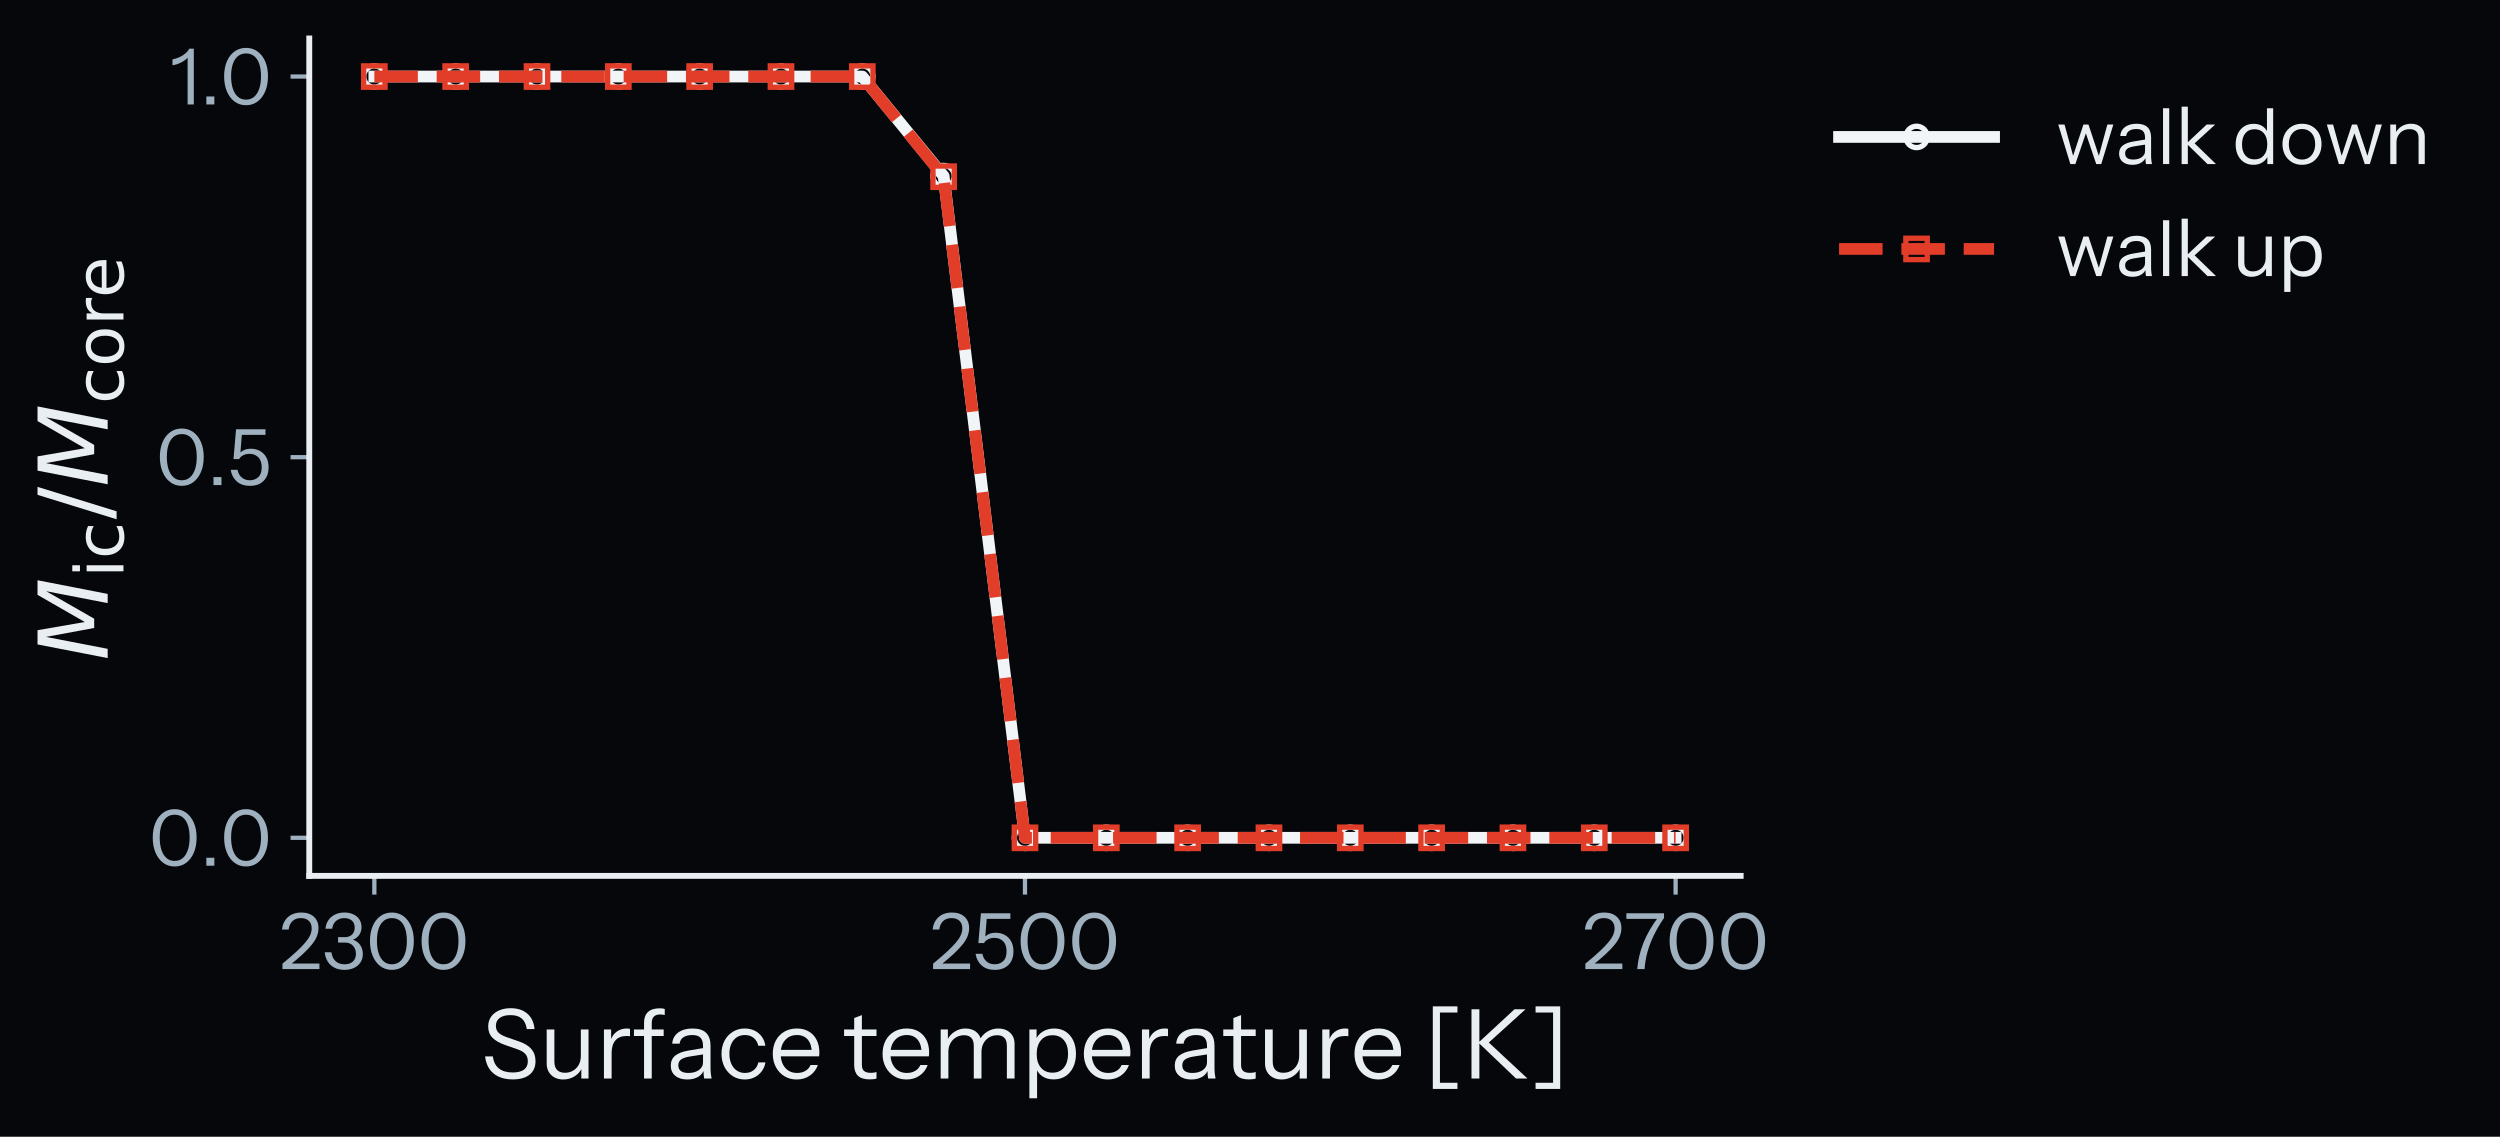
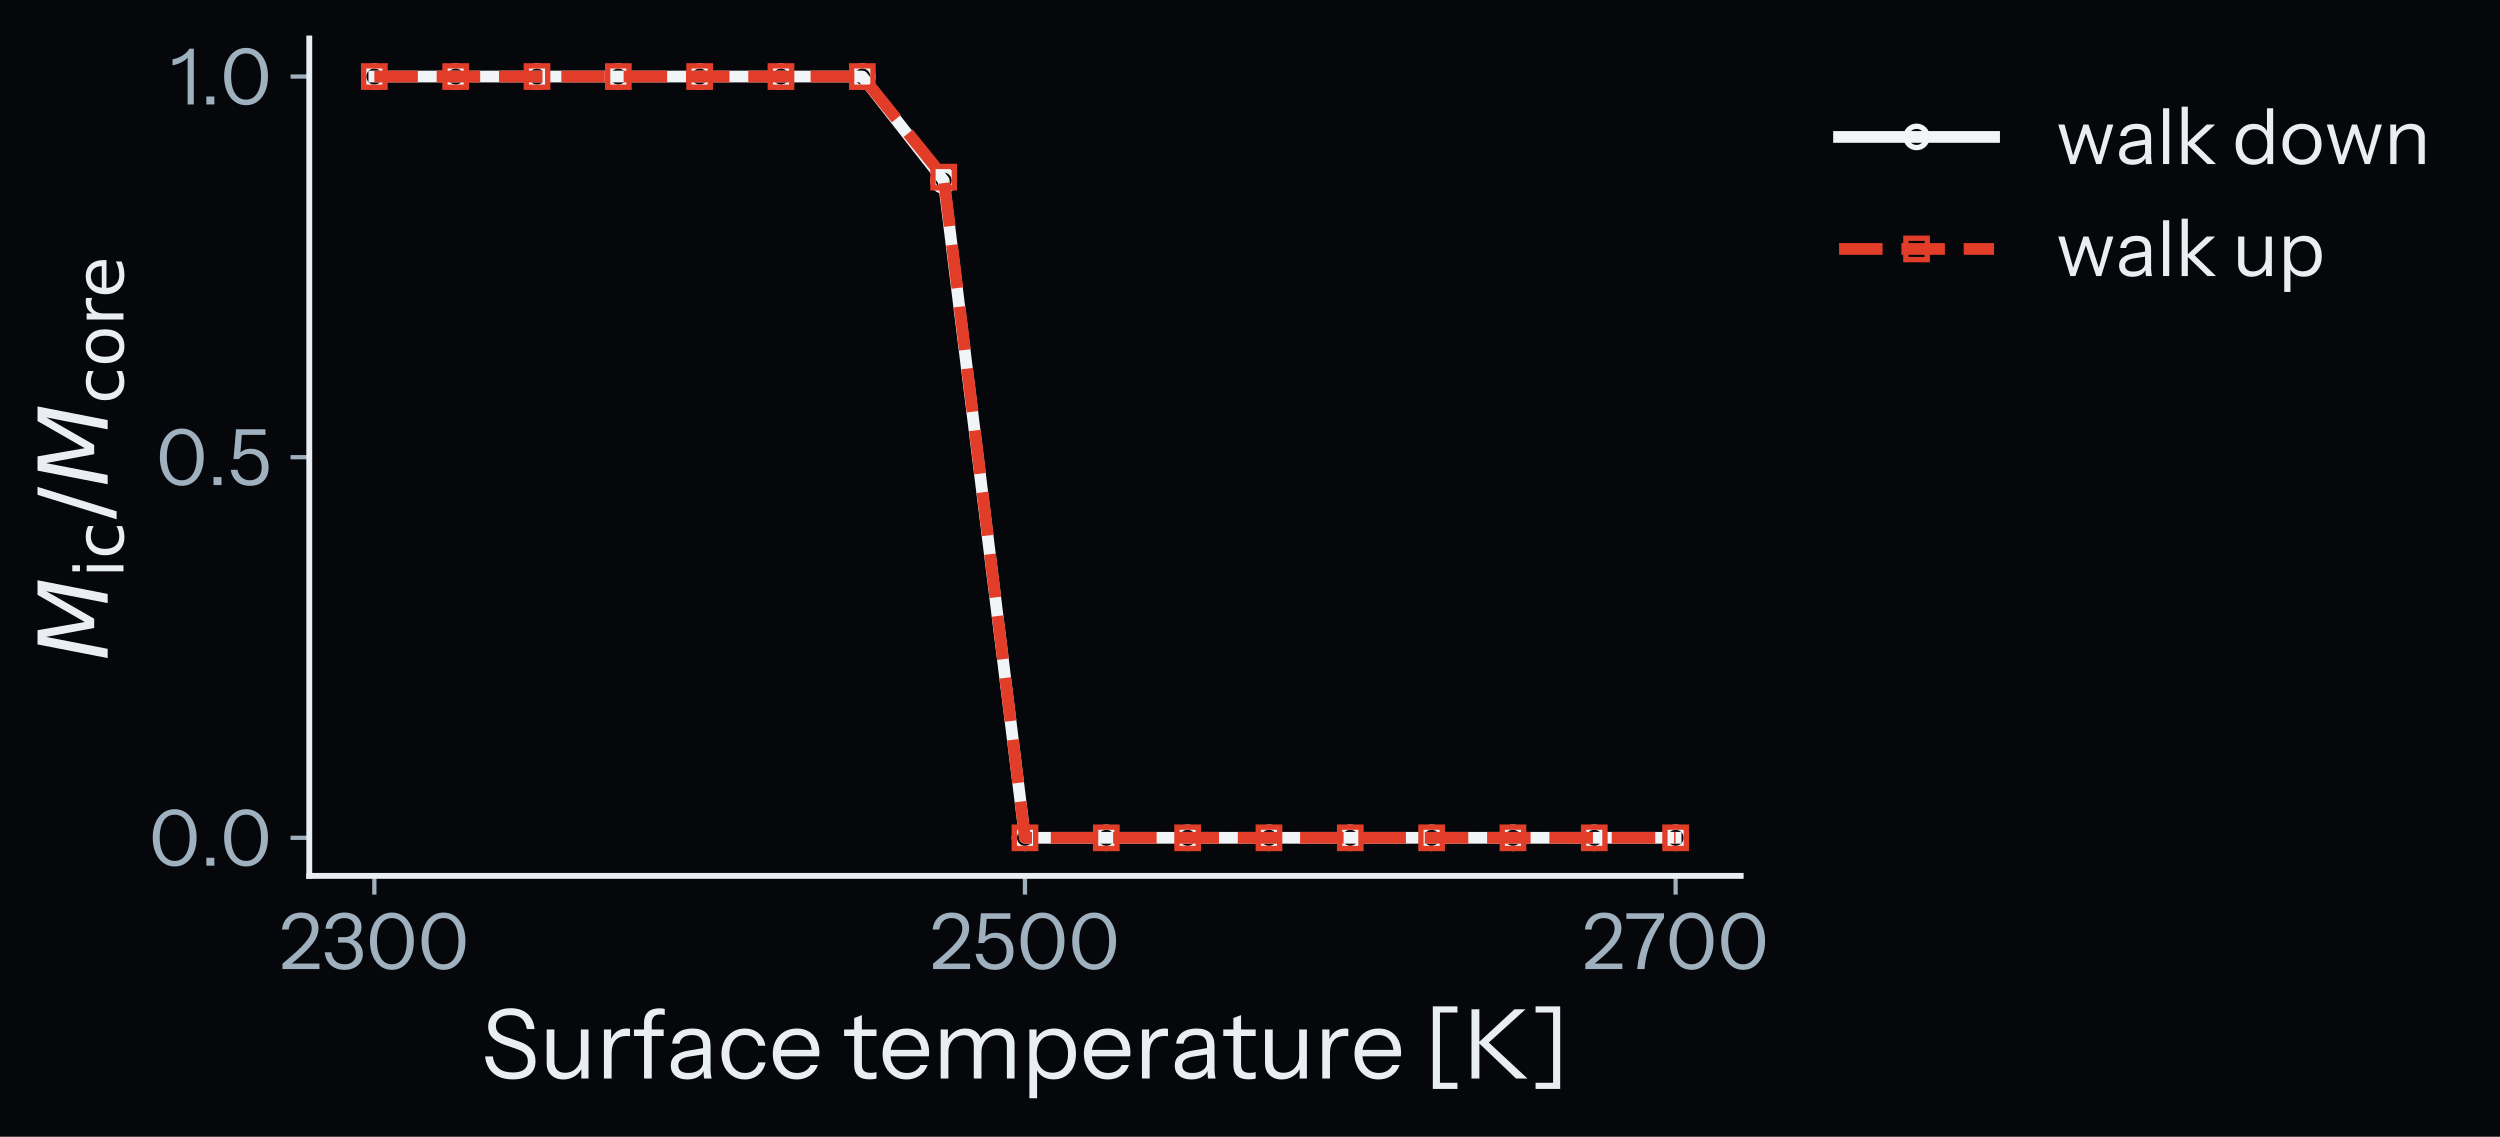
<svg xmlns="http://www.w3.org/2000/svg" xmlns:xlink="http://www.w3.org/1999/xlink" width="467.707pt" height="212.664pt" viewBox="0 0 467.707 212.664" version="1.1">
  <defs>
    <style type="text/css">*{stroke-linejoin: round; stroke-linecap: butt}</style>
  </defs>
  <g id="figure_1">
    <g id="patch_1">
      <path d="M 0 212.664  L 467.707 212.664  L 467.707 0  L 0 0  z " style="fill: #05070b" />
    </g>
    <g id="axes_1">
      <g id="patch_2">
        <path d="M 57.86 163.862  L 325.65 163.862  L 325.65 7.2  L 57.86 7.2  z " style="fill: #05070b" />
      </g>
      <g id="matplotlib.axis_1">
        <g id="xtick_1">
          <g id="line2d_1">
            <defs>
              <path id="m2e974000b8" d="M 0 0  L 0 3.5  " style="stroke: #9fb0be; stroke-width: 0.8" />
            </defs>
            <g>
              <use xlink:href="#m2e974000b8" x="70.032" y="163.862" style="fill: #9fb0be; stroke: #9fb0be; stroke-width: 0.8" />
            </g>
          </g>
          <g id="text_1">
            <g style="fill: #9fb0be" transform="translate(52.26268 181.3018) scale(0.145 -0.145)">
              <defs>
                <path id="InstrumentSans-Regular-32" d="M 256 0  L 256 448  Q 947 1018 1411 1446  Q 1875 1875 2153 2208  Q 2432 2541 2550 2819  Q 2669 3098 2669 3366  Q 2669 3763 2432 3987  Q 2195 4211 1779 4211  Q 1350 4211 1088 3968  Q 826 3725 768 3270  L 218 3270  Q 282 3898 701 4285  Q 1120 4672 1818 4672  Q 2464 4672 2848 4326  Q 3232 3981 3232 3379  Q 3232 3053 3107 2726  Q 2982 2400 2697 2041  Q 2413 1683 1949 1251  Q 1485 819 800 275  L 678 461  L 3309 461  L 3309 0  L 256 0  z " transform="scale(0.015625)" />
                <path id="InstrumentSans-Regular-33" d="M 1894 -64  Q 1434 -64 1085 105  Q 736 275 521 601  Q 307 928 256 1389  L 806 1389  Q 877 909 1158 653  Q 1440 397 1901 397  Q 2336 397 2585 627  Q 2835 858 2835 1254  Q 2835 1670 2592 1929  Q 2349 2189 1939 2189  L 1363 2189  L 1363 2637  L 1920 2637  Q 2291 2637 2512 2851  Q 2733 3066 2733 3424  Q 2733 3802 2499 4006  Q 2266 4211 1869 4211  Q 1478 4211 1203 3984  Q 928 3757 877 3334  L 320 3334  Q 358 3744 563 4041  Q 768 4339 1110 4505  Q 1453 4672 1882 4672  Q 2298 4672 2618 4525  Q 2938 4378 3117 4106  Q 3296 3834 3296 3469  Q 3296 3142 3149 2892  Q 3002 2643 2749 2502  Q 2496 2362 2170 2362  L 2131 2496  Q 2522 2496 2806 2333  Q 3091 2170 3248 1888  Q 3405 1606 3405 1235  Q 3405 851 3213 556  Q 3021 262 2681 99  Q 2342 -64 1894 -64  z " transform="scale(0.015625)" />
                <path id="InstrumentSans-Regular-30" d="M 2131 -64  Q 1587 -64 1180 240  Q 774 544 547 1085  Q 320 1626 320 2323  Q 320 3021 544 3549  Q 768 4077 1177 4374  Q 1587 4672 2131 4672  Q 2675 4672 3081 4374  Q 3488 4077 3715 3549  Q 3942 3021 3942 2323  Q 3942 1619 3715 1081  Q 3488 544 3081 240  Q 2675 -64 2131 -64  z M 2131 397  Q 2522 397 2797 630  Q 3072 864 3219 1296  Q 3366 1728 3366 2330  Q 3366 2925 3222 3347  Q 3078 3770 2803 3990  Q 2528 4211 2131 4211  Q 1734 4211 1459 3987  Q 1184 3763 1040 3344  Q 896 2925 896 2330  Q 896 1728 1043 1293  Q 1190 858 1465 627  Q 1741 397 2131 397  z " transform="scale(0.015625)" />
              </defs>
              <use xlink:href="#InstrumentSans-Regular-32" />
              <use xlink:href="#InstrumentSans-Regular-33" transform="translate(54.49999 0)" />
              <use xlink:href="#InstrumentSans-Regular-30" transform="translate(111.9 0)" />
              <use xlink:href="#InstrumentSans-Regular-30" transform="translate(178.5 0)" />
            </g>
          </g>
        </g>
        <g id="xtick_2">
          <g id="line2d_2">
            <g>
              <use xlink:href="#m2e974000b8" x="191.755" y="163.862" style="fill: #9fb0be; stroke: #9fb0be; stroke-width: 0.8" />
            </g>
          </g>
          <g id="text_2">
            <g style="fill: #9fb0be" transform="translate(173.9855 181.3018) scale(0.145 -0.145)">
              <defs>
                <path id="InstrumentSans-Regular-35" d="M 1869 -64  Q 1184 -64 774 304  Q 365 672 275 1261  L 838 1261  Q 922 845 1194 621  Q 1466 397 1856 397  Q 2266 397 2550 653  Q 2835 909 2835 1466  Q 2835 2022 2550 2300  Q 2266 2579 1830 2579  Q 1517 2579 1286 2451  Q 1056 2323 979 2150  L 506 2150  L 717 4608  L 3149 4608  L 3149 4147  L 1030 4147  L 1210 4339  L 1062 2483  L 941 2528  Q 1056 2720 1312 2861  Q 1568 3002 1939 3002  Q 2368 3002 2697 2816  Q 3027 2630 3216 2288  Q 3405 1946 3405 1466  Q 3405 986 3216 643  Q 3027 301 2684 118  Q 2342 -64 1869 -64  z " transform="scale(0.015625)" />
              </defs>
              <use xlink:href="#InstrumentSans-Regular-32" />
              <use xlink:href="#InstrumentSans-Regular-35" transform="translate(54.49999 0)" />
              <use xlink:href="#InstrumentSans-Regular-30" transform="translate(111.9 0)" />
              <use xlink:href="#InstrumentSans-Regular-30" transform="translate(178.5 0)" />
            </g>
          </g>
        </g>
        <g id="xtick_3">
          <g id="line2d_3">
            <g>
              <use xlink:href="#m2e974000b8" x="313.478" y="163.862" style="fill: #9fb0be; stroke: #9fb0be; stroke-width: 0.8" />
            </g>
          </g>
          <g id="text_3">
            <g style="fill: #9fb0be" transform="translate(296.0131 181.3018) scale(0.145 -0.145)">
              <defs>
                <path id="InstrumentSans-Regular-37" d="M 1050 0  Q 1139 1088 1558 2153  Q 1978 3219 2816 4333  L 2848 4147  L 154 4147  L 154 4608  L 3264 4608  L 3264 4224  Q 2752 3475 2416 2777  Q 2080 2080 1894 1398  Q 1709 717 1658 0  L 1050 0  z " transform="scale(0.015625)" />
              </defs>
              <use xlink:href="#InstrumentSans-Regular-32" />
              <use xlink:href="#InstrumentSans-Regular-37" transform="translate(54.49999 0)" />
              <use xlink:href="#InstrumentSans-Regular-30" transform="translate(107.7 0)" />
              <use xlink:href="#InstrumentSans-Regular-30" transform="translate(174.3 0)" />
            </g>
          </g>
        </g>
        <g id="text_4">
          <g style="fill: #e9eef2" transform="translate(89.99858 201.7743) scale(0.18 -0.18)">
            <defs>
              <path id="InstrumentSans-Regular-53" d="M 2112 -58  Q 1306 -58 829 339  Q 352 736 269 1472  L 781 1472  Q 851 941 1184 672  Q 1517 403 2106 403  Q 2605 403 2857 592  Q 3110 781 3110 1146  Q 3110 1459 2937 1644  Q 2765 1830 2400 1952  L 1626 2221  Q 1037 2426 755 2717  Q 474 3008 474 3456  Q 474 3827 659 4099  Q 845 4371 1184 4524  Q 1523 4678 1971 4678  Q 2662 4678 3078 4316  Q 3494 3955 3558 3290  L 3046 3290  Q 2963 3770 2704 3994  Q 2445 4218 1958 4218  Q 1498 4218 1242 4032  Q 986 3846 986 3507  Q 986 3219 1165 3046  Q 1344 2874 1722 2746  L 2547 2458  Q 3085 2272 3353 1955  Q 3622 1638 3622 1152  Q 3622 576 3228 259  Q 2835 -58 2112 -58  z " transform="scale(0.015625)" />
              <path id="InstrumentSans-Regular-75" d="M 1574 -64  Q 1254 -64 1004 67  Q 755 198 614 438  Q 474 678 474 992  L 474 3264  L 986 3264  L 986 1126  Q 986 755 1168 569  Q 1350 384 1690 384  Q 1997 384 2233 525  Q 2470 666 2608 918  Q 2746 1171 2746 1498  L 2829 723  Q 2669 358 2329 147  Q 1990 -64 1574 -64  z M 2778 0  L 2778 768  L 2746 768  L 2746 3264  L 3258 3264  L 3258 0  L 2778 0  z " transform="scale(0.015625)" />
              <path id="InstrumentSans-Regular-72" d="M 512 0  L 512 3264  L 992 3264  L 992 2432  L 1024 2432  L 1024 0  L 512 0  z M 1024 1702  L 941 2477  Q 1056 2893 1350 3110  Q 1645 3328 2029 3328  Q 2189 3328 2246 3302  L 2246 2810  Q 2214 2822 2156 2825  Q 2099 2829 2016 2829  Q 1530 2829 1277 2537  Q 1024 2246 1024 1702  z " transform="scale(0.015625)" />
              <path id="InstrumentSans-Regular-66" d="M 781 0  L 781 3725  Q 781 4173 1040 4422  Q 1299 4672 1830 4672  Q 1958 4672 2032 4659  Q 2106 4646 2157 4627  L 2157 4224  Q 2112 4237 2032 4249  Q 1952 4262 1862 4262  Q 1568 4262 1430 4115  Q 1293 3968 1293 3699  L 1293 0  L 781 0  z M 109 2829  L 109 3264  L 2086 3264  L 2086 2829  L 109 2829  z " transform="scale(0.015625)" />
              <path id="InstrumentSans-Regular-61" d="M 2515 0  Q 2490 109 2480 249  Q 2470 390 2470 608  L 2438 608  L 2438 2170  Q 2438 2541 2268 2717  Q 2099 2893 1722 2893  Q 1350 2893 1129 2742  Q 909 2592 883 2317  L 390 2317  Q 422 2790 787 3059  Q 1152 3328 1741 3328  Q 2349 3328 2643 3040  Q 2938 2752 2938 2176  L 2938 608  Q 2938 467 2957 316  Q 2976 166 3008 0  L 2515 0  z M 1395 -64  Q 890 -64 592 182  Q 294 429 294 858  Q 294 1286 588 1523  Q 883 1760 1446 1856  L 2586 2048  L 2586 1626  L 1523 1459  Q 1165 1402 979 1267  Q 794 1133 794 877  Q 794 627 963 499  Q 1133 371 1466 371  Q 1894 371 2166 566  Q 2438 762 2438 1075  L 2522 621  Q 2419 294 2121 115  Q 1824 -64 1395 -64  z " transform="scale(0.015625)" />
              <path id="InstrumentSans-Regular-63" d="M 1805 -64  Q 1357 -64 1008 157  Q 659 378 457 765  Q 256 1152 256 1645  Q 256 2138 457 2515  Q 659 2893 1008 3110  Q 1357 3328 1798 3328  Q 2163 3328 2454 3187  Q 2746 3046 2934 2787  Q 3123 2528 3174 2182  L 2701 2182  Q 2637 2496 2406 2694  Q 2176 2893 1811 2893  Q 1498 2893 1267 2739  Q 1037 2586 909 2304  Q 781 2022 781 1645  Q 781 1267 909 979  Q 1037 691 1270 531  Q 1504 371 1818 371  Q 2170 371 2406 566  Q 2643 762 2707 1075  L 3181 1075  Q 3123 736 2928 477  Q 2733 218 2445 77  Q 2157 -64 1805 -64  z " transform="scale(0.015625)" />
              <path id="InstrumentSans-Regular-65" d="M 1850 -64  Q 1382 -64 1024 157  Q 666 378 461 762  Q 256 1146 256 1645  Q 256 2144 457 2525  Q 659 2906 1024 3117  Q 1389 3328 1862 3328  Q 2317 3328 2653 3129  Q 2989 2931 3171 2572  Q 3354 2214 3354 1728  Q 3354 1664 3350 1606  Q 3347 1549 3334 1478  L 640 1478  L 640 1907  L 3021 1907  L 2854 1670  Q 2854 2259 2595 2576  Q 2336 2893 1862 2893  Q 1376 2893 1078 2557  Q 781 2221 781 1651  Q 781 1069 1078 720  Q 1376 371 1875 371  Q 2189 371 2425 508  Q 2662 646 2771 902  L 3258 902  Q 3098 454 2723 195  Q 2349 -64 1850 -64  z " transform="scale(0.015625)" />
              <path id="InstrumentSans-Regular-20" transform="scale(0.015625)" />
              <path id="InstrumentSans-Regular-74" d="M 1818 -58  Q 1274 -58 1027 188  Q 781 435 781 902  L 781 4026  L 1293 4218  L 1293 909  Q 1293 634 1433 506  Q 1574 378 1894 378  Q 2022 378 2115 394  Q 2208 410 2266 435  L 2266 0  Q 2202 -26 2083 -42  Q 1965 -58 1818 -58  z M 109 2829  L 109 3264  L 2266 3264  L 2266 2829  L 109 2829  z " transform="scale(0.015625)" />
              <path id="InstrumentSans-Regular-6d" d="M 512 0  L 512 3264  L 992 3264  L 992 2496  L 1024 2496  L 1024 0  L 512 0  z M 2714 0  L 2714 2163  Q 2714 2534 2547 2707  Q 2381 2880 2067 2880  Q 1773 2880 1536 2739  Q 1299 2598 1161 2348  Q 1024 2099 1024 1766  L 941 2541  Q 1107 2906 1440 3117  Q 1773 3328 2163 3328  Q 2637 3328 2931 3049  Q 3226 2771 3226 2298  L 3226 0  L 2714 0  z M 4915 0  L 4915 2163  Q 4915 2534 4748 2707  Q 4582 2880 4269 2880  Q 3974 2880 3737 2739  Q 3501 2598 3363 2348  Q 3226 2099 3226 1766  L 3098 2541  Q 3264 2906 3609 3117  Q 3955 3328 4352 3328  Q 4826 3328 5126 3049  Q 5427 2771 5427 2298  L 5427 0  L 4915 0  z " transform="scale(0.015625)" />
              <path id="InstrumentSans-Regular-70" d="M 2125 -58  Q 1664 -58 1350 166  Q 1037 390 922 800  L 1024 813  L 1024 -1312  L 512 -1312  L 512 3264  L 992 3264  L 992 2502  L 922 2522  Q 1043 2899 1382 3113  Q 1722 3328 2170 3328  Q 2605 3328 2928 3117  Q 3251 2906 3430 2528  Q 3610 2150 3610 1645  Q 3610 1133 3424 749  Q 3238 365 2905 153  Q 2573 -58 2125 -58  z M 2048 390  Q 2534 390 2809 726  Q 3085 1062 3085 1645  Q 3085 2221 2809 2550  Q 2534 2880 2048 2880  Q 1562 2880 1280 2544  Q 998 2208 998 1626  Q 998 1056 1280 723  Q 1562 390 2048 390  z " transform="scale(0.015625)" />
              <path id="InstrumentSans-Regular-5b" d="M 576 -691  L 576 4800  L 2214 4800  L 2214 4390  L 1050 4390  L 1050 -282  L 2214 -282  L 2214 -691  L 576 -691  z " transform="scale(0.015625)" />
              <path id="InstrumentSans-Regular-4b" d="M 550 0  L 550 4608  L 1075 4608  L 1075 0  L 550 0  z M 1018 2394  L 3411 4608  L 4147 4608  L 1702 2394  L 1018 2394  z M 3514 0  L 1005 2394  L 1702 2394  L 4275 0  L 3514 0  z " transform="scale(0.015625)" />
              <path id="InstrumentSans-Regular-5d" d="M 2022 4800  L 2022 -691  L 384 -691  L 384 -282  L 1549 -282  L 1549 4390  L 384 4390  L 384 4800  L 2022 4800  z " transform="scale(0.015625)" />
            </defs>
            <use xlink:href="#InstrumentSans-Regular-53" />
            <use xlink:href="#InstrumentSans-Regular-75" transform="translate(60.79999 0)" />
            <use xlink:href="#InstrumentSans-Regular-72" transform="translate(119.7 0)" />
            <use xlink:href="#InstrumentSans-Regular-66" transform="translate(157.2 0)" />
            <use xlink:href="#InstrumentSans-Regular-61" transform="translate(192.6 0)" />
            <use xlink:href="#InstrumentSans-Regular-63" transform="translate(245.8999 0)" />
            <use xlink:href="#InstrumentSans-Regular-65" transform="translate(299.1999 0)" />
            <use xlink:href="#InstrumentSans-Regular-20" transform="translate(355.5999 0)" />
            <use xlink:href="#InstrumentSans-Regular-74" transform="translate(375.5999 0)" />
            <use xlink:href="#InstrumentSans-Regular-65" transform="translate(413.2999 0)" />
            <use xlink:href="#InstrumentSans-Regular-6d" transform="translate(469.6999 0)" />
            <use xlink:href="#InstrumentSans-Regular-70" transform="translate(561.8999 0)" />
            <use xlink:href="#InstrumentSans-Regular-65" transform="translate(622.4999 0)" />
            <use xlink:href="#InstrumentSans-Regular-72" transform="translate(678.8999 0)" />
            <use xlink:href="#InstrumentSans-Regular-61" transform="translate(716.3999 0)" />
            <use xlink:href="#InstrumentSans-Regular-74" transform="translate(769.6998 0)" />
            <use xlink:href="#InstrumentSans-Regular-75" transform="translate(807.3998 0)" />
            <use xlink:href="#InstrumentSans-Regular-72" transform="translate(866.2998 0)" />
            <use xlink:href="#InstrumentSans-Regular-65" transform="translate(903.7998 0)" />
            <use xlink:href="#InstrumentSans-Regular-20" transform="translate(960.1998 0)" />
            <use xlink:href="#InstrumentSans-Regular-5b" transform="translate(980.1998 0)" />
            <use xlink:href="#InstrumentSans-Regular-4b" transform="translate(1020.8 0)" />
            <use xlink:href="#InstrumentSans-Regular-5d" transform="translate(1090 0)" />
          </g>
        </g>
      </g>
      <g id="matplotlib.axis_2">
        <g id="ytick_1">
          <g id="line2d_4">
            <defs>
              <path id="m2f46859ac6" d="M 0 0  L -3.5 0  " style="stroke: #9fb0be; stroke-width: 0.8" />
            </defs>
            <g>
              <use xlink:href="#m2f46859ac6" x="57.86" y="156.741" style="fill: #9fb0be; stroke: #9fb0be; stroke-width: 0.8" />
            </g>
          </g>
          <g id="text_5">
            <g style="fill: #9fb0be" transform="translate(27.85 161.9608) scale(0.145 -0.145)">
              <defs>
                <path id="InstrumentSans-Regular-2e" d="M 486 0  L 486 659  L 1146 659  L 1146 0  L 486 0  z " transform="scale(0.015625)" />
              </defs>
              <use xlink:href="#InstrumentSans-Regular-30" />
              <use xlink:href="#InstrumentSans-Regular-2e" transform="translate(66.59999 0)" />
              <use xlink:href="#InstrumentSans-Regular-30" transform="translate(92.09998 0)" />
            </g>
          </g>
        </g>
        <g id="ytick_2">
          <g id="line2d_5">
            <g>
              <use xlink:href="#m2f46859ac6" x="57.86" y="85.531" style="fill: #9fb0be; stroke: #9fb0be; stroke-width: 0.8" />
            </g>
          </g>
          <g id="text_6">
            <g style="fill: #9fb0be" transform="translate(29.18219 90.75091) scale(0.145 -0.145)">
              <use xlink:href="#InstrumentSans-Regular-30" />
              <use xlink:href="#InstrumentSans-Regular-2e" transform="translate(66.59999 0)" />
              <use xlink:href="#InstrumentSans-Regular-35" transform="translate(92.09998 0)" />
            </g>
          </g>
        </g>
        <g id="ytick_3">
          <g id="line2d_6">
            <g>
              <use xlink:href="#m2f46859ac6" x="57.86" y="14.321" style="fill: #9fb0be; stroke: #9fb0be; stroke-width: 0.8" />
            </g>
          </g>
          <g id="text_7">
            <g style="fill: #9fb0be" transform="translate(31.8375 19.54099) scale(0.145 -0.145)">
              <defs>
                <path id="InstrumentSans-Regular-31" d="M 1440 0  L 1440 4083  L 1574 4051  Q 1498 3878 1280 3705  Q 1062 3533 777 3405  Q 493 3277 192 3232  L 192 3725  Q 493 3776 768 3904  Q 1043 4032 1257 4214  Q 1472 4397 1574 4608  L 1952 4608  L 1952 0  L 1440 0  z " transform="scale(0.015625)" />
              </defs>
              <use xlink:href="#InstrumentSans-Regular-31" />
              <use xlink:href="#InstrumentSans-Regular-2e" transform="translate(39.09999 0)" />
              <use xlink:href="#InstrumentSans-Regular-30" transform="translate(64.59998 0)" />
            </g>
          </g>
        </g>
        <g id="text_8">
          <g style="fill: #e9eef2" transform="translate(20.16 123.6009) rotate(-90) scale(0.18 -0.18)">
            <defs>
              <path id="DejaVuSans-Oblique-4d" d="M 1081 4666  L 2028 4666  L 2572 1522  L 4378 4666  L 5350 4666  L 4441 0  L 3828 0  L 4622 4091  L 2791 897  L 2175 897  L 1581 4103  L 788 0  L 172 0  L 1081 4666  z " transform="scale(0.015625)" />
              <path id="DejaVuSans-69" d="M 603 3500  L 1178 3500  L 1178 0  L 603 0  L 603 3500  z M 603 4863  L 1178 4863  L 1178 4134  L 603 4134  L 603 4863  z " transform="scale(0.015625)" />
              <path id="DejaVuSans-63" d="M 3122 3366  L 3122 2828  Q 2878 2963 2633 3030  Q 2388 3097 2138 3097  Q 1578 3097 1268 2742  Q 959 2388 959 1747  Q 959 1106 1268 751  Q 1578 397 2138 397  Q 2388 397 2633 464  Q 2878 531 3122 666  L 3122 134  Q 2881 22 2623 -34  Q 2366 -91 2075 -91  Q 1284 -91 818 406  Q 353 903 353 1747  Q 353 2603 823 3093  Q 1294 3584 2113 3584  Q 2378 3584 2631 3529  Q 2884 3475 3122 3366  z " transform="scale(0.015625)" />
              <path id="DejaVuSans-2f" d="M 1625 4666  L 2156 4666  L 531 -594  L 0 -594  L 1625 4666  z " transform="scale(0.015625)" />
              <path id="DejaVuSans-6f" d="M 1959 3097  Q 1497 3097 1228 2736  Q 959 2375 959 1747  Q 959 1119 1226 758  Q 1494 397 1959 397  Q 2419 397 2687 759  Q 2956 1122 2956 1747  Q 2956 2369 2687 2733  Q 2419 3097 1959 3097  z M 1959 3584  Q 2709 3584 3137 3096  Q 3566 2609 3566 1747  Q 3566 888 3137 398  Q 2709 -91 1959 -91  Q 1206 -91 779 398  Q 353 888 353 1747  Q 353 2609 779 3096  Q 1206 3584 1959 3584  z " transform="scale(0.015625)" />
              <path id="DejaVuSans-72" d="M 2631 2963  Q 2534 3019 2420 3045  Q 2306 3072 2169 3072  Q 1681 3072 1420 2755  Q 1159 2438 1159 1844  L 1159 0  L 581 0  L 581 3500  L 1159 3500  L 1159 2956  Q 1341 3275 1631 3429  Q 1922 3584 2338 3584  Q 2397 3584 2469 3576  Q 2541 3569 2628 3553  L 2631 2963  z " transform="scale(0.015625)" />
              <path id="DejaVuSans-65" d="M 3597 1894  L 3597 1613  L 953 1613  Q 991 1019 1311 708  Q 1631 397 2203 397  Q 2534 397 2845 478  Q 3156 559 3463 722  L 3463 178  Q 3153 47 2828 -22  Q 2503 -91 2169 -91  Q 1331 -91 842 396  Q 353 884 353 1716  Q 353 2575 817 3079  Q 1281 3584 2069 3584  Q 2775 3584 3186 3129  Q 3597 2675 3597 1894  z M 3022 2063  Q 3016 2534 2758 2815  Q 2500 3097 2075 3097  Q 1594 3097 1305 2825  Q 1016 2553 972 2059  L 3022 2063  z " transform="scale(0.015625)" />
            </defs>
            <use xlink:href="#DejaVuSans-Oblique-4d" transform="translate(0 0.09375)" />
            <use xlink:href="#DejaVuSans-69" transform="translate(86.2793 -16.3125) scale(0.7)" />
            <use xlink:href="#DejaVuSans-63" transform="translate(105.7275 -16.3125) scale(0.7)" />
            <use xlink:href="#DejaVuSans-2f" transform="translate(146.9482 0.09375)" />
            <use xlink:href="#DejaVuSans-Oblique-4d" transform="translate(180.6396 0.09375)" />
            <use xlink:href="#DejaVuSans-63" transform="translate(266.9189 -16.3125) scale(0.7)" />
            <use xlink:href="#DejaVuSans-6f" transform="translate(305.4053 -16.3125) scale(0.7)" />
            <use xlink:href="#DejaVuSans-72" transform="translate(348.2324 -16.3125) scale(0.7)" />
            <use xlink:href="#DejaVuSans-65" transform="translate(377.0117 -16.3125) scale(0.7)" />
          </g>
        </g>
      </g>
      <g id="line2d_7">
-         <path d="M 70.032 14.321  L 85.247 14.321  L 100.463 14.321  L 115.678 14.321  L 130.893 14.321  L 146.109 14.321  L 161.324 14.321  L 176.539 32.94  L 191.755 156.741  L 206.97 156.741  L 222.186 156.741  L 237.401 156.741  L 252.616 156.741  L 267.832 156.741  L 283.047 156.741  L 298.262 156.741  L 313.478 156.741  " clip-path="url(#p23dc325792)" style="fill: none; stroke: #f2f5f7; stroke-width: 2.2; stroke-linecap: square" />
+         <path d="M 70.032 14.321  L 85.247 14.321  L 100.463 14.321  L 115.678 14.321  L 130.893 14.321  L 146.109 14.321  L 161.324 14.321  L 176.539 33.776  L 191.755 156.741  L 206.97 156.741  L 222.186 156.741  L 237.401 156.741  L 252.616 156.741  L 267.832 156.741  L 283.047 156.741  L 298.262 156.741  L 313.478 156.741  " clip-path="url(#p23dc325792)" style="fill: none; stroke: #f2f5f7; stroke-width: 2.2; stroke-linecap: square" />
        <defs>
          <path id="m5efca03033" d="M 0 2  C 0.53 2 1.039 1.789 1.414 1.414  C 1.789 1.039 2 0.53 2 0  C 2 -0.53 1.789 -1.039 1.414 -1.414  C 1.039 -1.789 0.53 -2 0 -2  C -0.53 -2 -1.039 -1.789 -1.414 -1.414  C -1.789 -1.039 -2 -0.53 -2 0  C -2 0.53 -1.789 1.039 -1.414 1.414  C -1.039 1.789 -0.53 2 0 2  z " style="stroke: #f2f5f7" />
        </defs>
        <g clip-path="url(#p23dc325792)">
          <use xlink:href="#m5efca03033" x="70.032" y="14.321" style="fill-opacity: 0; stroke: #f2f5f7" />
          <use xlink:href="#m5efca03033" x="85.247" y="14.321" style="fill-opacity: 0; stroke: #f2f5f7" />
          <use xlink:href="#m5efca03033" x="100.463" y="14.321" style="fill-opacity: 0; stroke: #f2f5f7" />
          <use xlink:href="#m5efca03033" x="115.678" y="14.321" style="fill-opacity: 0; stroke: #f2f5f7" />
          <use xlink:href="#m5efca03033" x="130.893" y="14.321" style="fill-opacity: 0; stroke: #f2f5f7" />
          <use xlink:href="#m5efca03033" x="146.109" y="14.321" style="fill-opacity: 0; stroke: #f2f5f7" />
          <use xlink:href="#m5efca03033" x="161.324" y="14.321" style="fill-opacity: 0; stroke: #f2f5f7" />
-           <use xlink:href="#m5efca03033" x="176.539" y="32.94" style="fill-opacity: 0; stroke: #f2f5f7" />
+           <use xlink:href="#m5efca03033" x="176.539" y="33.776" style="fill-opacity: 0; stroke: #f2f5f7" />
          <use xlink:href="#m5efca03033" x="191.755" y="156.741" style="fill-opacity: 0; stroke: #f2f5f7" />
          <use xlink:href="#m5efca03033" x="206.97" y="156.741" style="fill-opacity: 0; stroke: #f2f5f7" />
          <use xlink:href="#m5efca03033" x="222.186" y="156.741" style="fill-opacity: 0; stroke: #f2f5f7" />
          <use xlink:href="#m5efca03033" x="237.401" y="156.741" style="fill-opacity: 0; stroke: #f2f5f7" />
          <use xlink:href="#m5efca03033" x="252.616" y="156.741" style="fill-opacity: 0; stroke: #f2f5f7" />
          <use xlink:href="#m5efca03033" x="267.832" y="156.741" style="fill-opacity: 0; stroke: #f2f5f7" />
          <use xlink:href="#m5efca03033" x="283.047" y="156.741" style="fill-opacity: 0; stroke: #f2f5f7" />
          <use xlink:href="#m5efca03033" x="298.262" y="156.741" style="fill-opacity: 0; stroke: #f2f5f7" />
          <use xlink:href="#m5efca03033" x="313.478" y="156.741" style="fill-opacity: 0; stroke: #f2f5f7" />
        </g>
      </g>
      <g id="line2d_8">
-         <path d="M 70.032 14.321  L 85.247 14.321  L 100.463 14.321  L 115.678 14.321  L 130.893 14.321  L 146.109 14.321  L 161.324 14.321  L 176.539 33.058  L 191.755 156.741  L 206.97 156.741  L 222.186 156.741  L 237.401 156.741  L 252.616 156.741  L 267.832 156.741  L 283.047 156.741  L 298.262 156.741  L 313.478 156.741  " clip-path="url(#p23dc325792)" style="fill: none; stroke-dasharray: 8.14,3.52; stroke-dashoffset: 0; stroke: #e23d28; stroke-width: 2.2" />
+         <path d="M 70.032 14.321  L 85.247 14.321  L 100.463 14.321  L 115.678 14.321  L 130.893 14.321  L 146.109 14.321  L 161.324 14.321  L 176.539 33.138  L 191.755 156.741  L 206.97 156.741  L 222.186 156.741  L 237.401 156.741  L 252.616 156.741  L 267.832 156.741  L 283.047 156.741  L 298.262 156.741  L 313.478 156.741  " clip-path="url(#p23dc325792)" style="fill: none; stroke-dasharray: 8.14,3.52; stroke-dashoffset: 0; stroke: #e23d28; stroke-width: 2.2" />
        <defs>
          <path id="mc64122998d" d="M -2 2  L 2 2  L 2 -2  L -2 -2  z " style="stroke: #e23d28; stroke-linejoin: miter" />
        </defs>
        <g clip-path="url(#p23dc325792)">
          <use xlink:href="#mc64122998d" x="70.032" y="14.321" style="fill-opacity: 0; stroke: #e23d28; stroke-linejoin: miter" />
          <use xlink:href="#mc64122998d" x="85.247" y="14.321" style="fill-opacity: 0; stroke: #e23d28; stroke-linejoin: miter" />
          <use xlink:href="#mc64122998d" x="100.463" y="14.321" style="fill-opacity: 0; stroke: #e23d28; stroke-linejoin: miter" />
          <use xlink:href="#mc64122998d" x="115.678" y="14.321" style="fill-opacity: 0; stroke: #e23d28; stroke-linejoin: miter" />
          <use xlink:href="#mc64122998d" x="130.893" y="14.321" style="fill-opacity: 0; stroke: #e23d28; stroke-linejoin: miter" />
          <use xlink:href="#mc64122998d" x="146.109" y="14.321" style="fill-opacity: 0; stroke: #e23d28; stroke-linejoin: miter" />
          <use xlink:href="#mc64122998d" x="161.324" y="14.321" style="fill-opacity: 0; stroke: #e23d28; stroke-linejoin: miter" />
-           <use xlink:href="#mc64122998d" x="176.539" y="33.058" style="fill-opacity: 0; stroke: #e23d28; stroke-linejoin: miter" />
+           <use xlink:href="#mc64122998d" x="176.539" y="33.138" style="fill-opacity: 0; stroke: #e23d28; stroke-linejoin: miter" />
          <use xlink:href="#mc64122998d" x="191.755" y="156.741" style="fill-opacity: 0; stroke: #e23d28; stroke-linejoin: miter" />
          <use xlink:href="#mc64122998d" x="206.97" y="156.741" style="fill-opacity: 0; stroke: #e23d28; stroke-linejoin: miter" />
          <use xlink:href="#mc64122998d" x="222.186" y="156.741" style="fill-opacity: 0; stroke: #e23d28; stroke-linejoin: miter" />
          <use xlink:href="#mc64122998d" x="237.401" y="156.741" style="fill-opacity: 0; stroke: #e23d28; stroke-linejoin: miter" />
          <use xlink:href="#mc64122998d" x="252.616" y="156.741" style="fill-opacity: 0; stroke: #e23d28; stroke-linejoin: miter" />
          <use xlink:href="#mc64122998d" x="267.832" y="156.741" style="fill-opacity: 0; stroke: #e23d28; stroke-linejoin: miter" />
          <use xlink:href="#mc64122998d" x="283.047" y="156.741" style="fill-opacity: 0; stroke: #e23d28; stroke-linejoin: miter" />
          <use xlink:href="#mc64122998d" x="298.262" y="156.741" style="fill-opacity: 0; stroke: #e23d28; stroke-linejoin: miter" />
          <use xlink:href="#mc64122998d" x="313.478" y="156.741" style="fill-opacity: 0; stroke: #e23d28; stroke-linejoin: miter" />
        </g>
      </g>
      <g id="patch_3">
        <path d="M 57.86 163.862  L 57.86 7.2  " style="fill: none; stroke: #e9eef2; stroke-width: 1.1; stroke-linejoin: miter; stroke-linecap: square" />
      </g>
      <g id="patch_4">
        <path d="M 57.86 163.862  L 325.65 163.862  " style="fill: none; stroke: #e9eef2; stroke-width: 1.1; stroke-linejoin: miter; stroke-linecap: square" />
      </g>
      <g id="legend_1">
        <g id="line2d_9">
          <path d="M 344.056 25.615  L 358.556 25.615  L 373.056 25.615  " style="fill: none; stroke: #f2f5f7; stroke-width: 2.2; stroke-linecap: square" />
          <g>
            <use xlink:href="#m5efca03033" x="358.556" y="25.615" style="fill-opacity: 0; stroke: #f2f5f7" />
          </g>
        </g>
        <g id="text_9">
          <g style="fill: #e9eef2" transform="translate(384.6558 30.69) scale(0.145 -0.145)">
            <defs>
              <path id="InstrumentSans-Regular-77" d="M 1178 0  L 179 3264  L 698 3264  L 1466 467  L 1338 467  L 2259 3264  L 2675 3264  L 3603 467  L 3475 467  L 4237 3264  L 4730 3264  L 3731 0  L 3315 0  L 2394 2733  L 2528 2733  L 1594 0  L 1178 0  z " transform="scale(0.015625)" />
              <path id="InstrumentSans-Regular-6c" d="M 512 0  L 512 4608  L 1024 4608  L 1024 0  L 512 0  z " transform="scale(0.015625)" />
              <path id="InstrumentSans-Regular-6b" d="M 512 0  L 512 4736  L 1024 4736  L 1024 0  L 512 0  z M 2643 0  L 909 1696  L 2579 3264  L 3283 3264  L 1408 1549  L 1440 1850  L 3347 0  L 2643 0  z " transform="scale(0.015625)" />
              <path id="InstrumentSans-Regular-64" d="M 2886 0  L 2886 762  L 2950 742  Q 2829 371 2505 153  Q 2182 -64 1734 -64  Q 1293 -64 963 147  Q 634 358 451 736  Q 269 1114 269 1619  Q 269 2131 454 2515  Q 640 2899 973 3110  Q 1306 3322 1754 3322  Q 2214 3322 2528 3098  Q 2842 2874 2957 2464  L 2854 2451  L 2854 4608  L 3366 4608  L 3366 0  L 2886 0  z M 1830 384  Q 2323 384 2601 720  Q 2880 1056 2880 1638  Q 2880 2208 2598 2541  Q 2317 2874 1830 2874  Q 1344 2874 1069 2541  Q 794 2208 794 1619  Q 794 1043 1069 713  Q 1344 384 1830 384  z " transform="scale(0.015625)" />
              <path id="InstrumentSans-Regular-6f" d="M 1869 -64  Q 1389 -64 1024 160  Q 659 384 457 771  Q 256 1158 256 1645  Q 256 2138 461 2515  Q 666 2893 1027 3110  Q 1389 3328 1869 3328  Q 2355 3328 2716 3110  Q 3078 2893 3280 2515  Q 3482 2138 3482 1645  Q 3482 1158 3280 771  Q 3078 384 2716 160  Q 2355 -64 1869 -64  z M 1869 371  Q 2202 371 2445 534  Q 2688 698 2822 986  Q 2957 1274 2957 1651  Q 2957 2214 2659 2553  Q 2362 2893 1869 2893  Q 1382 2893 1081 2553  Q 781 2214 781 1651  Q 781 1274 915 986  Q 1050 698 1296 534  Q 1542 371 1869 371  z " transform="scale(0.015625)" />
              <path id="InstrumentSans-Regular-6e" d="M 512 0  L 512 3264  L 992 3264  L 992 2496  L 1024 2496  L 1024 0  L 512 0  z M 2848 0  L 2848 2138  Q 2848 2509 2662 2694  Q 2477 2880 2112 2880  Q 1792 2880 1545 2739  Q 1299 2598 1161 2348  Q 1024 2099 1024 1766  L 941 2541  Q 1107 2906 1449 3117  Q 1792 3328 2227 3328  Q 2739 3328 3049 3037  Q 3360 2746 3360 2272  L 3360 0  L 2848 0  z " transform="scale(0.015625)" />
            </defs>
            <use xlink:href="#InstrumentSans-Regular-77" />
            <use xlink:href="#InstrumentSans-Regular-61" transform="translate(76.69998 0)" />
            <use xlink:href="#InstrumentSans-Regular-6c" transform="translate(130 0)" />
            <use xlink:href="#InstrumentSans-Regular-6b" transform="translate(154 0)" />
            <use xlink:href="#InstrumentSans-Regular-20" transform="translate(207.4999 0)" />
            <use xlink:href="#InstrumentSans-Regular-64" transform="translate(227.4999 0)" />
            <use xlink:href="#InstrumentSans-Regular-6f" transform="translate(288.0999 0)" />
            <use xlink:href="#InstrumentSans-Regular-77" transform="translate(346.4999 0)" />
            <use xlink:href="#InstrumentSans-Regular-6e" transform="translate(423.1999 0)" />
          </g>
        </g>
        <g id="line2d_10">
          <path d="M 344.056 46.568  L 358.556 46.568  L 373.056 46.568  " style="fill: none; stroke-dasharray: 8.14,3.52; stroke-dashoffset: 0; stroke: #e23d28; stroke-width: 2.2" />
          <g>
            <use xlink:href="#mc64122998d" x="358.556" y="46.568" style="fill-opacity: 0; stroke: #e23d28; stroke-linejoin: miter" />
          </g>
        </g>
        <g id="text_10">
          <g style="fill: #e9eef2" transform="translate(384.6558 51.6425) scale(0.145 -0.145)">
            <use xlink:href="#InstrumentSans-Regular-77" />
            <use xlink:href="#InstrumentSans-Regular-61" transform="translate(76.69998 0)" />
            <use xlink:href="#InstrumentSans-Regular-6c" transform="translate(130 0)" />
            <use xlink:href="#InstrumentSans-Regular-6b" transform="translate(154 0)" />
            <use xlink:href="#InstrumentSans-Regular-20" transform="translate(207.4999 0)" />
            <use xlink:href="#InstrumentSans-Regular-75" transform="translate(227.4999 0)" />
            <use xlink:href="#InstrumentSans-Regular-70" transform="translate(286.3999 0)" />
          </g>
        </g>
      </g>
    </g>
  </g>
  <defs>
    <clipPath id="p23dc325792">
      <rect x="57.86" y="7.2" width="267.79" height="156.662" />
    </clipPath>
  </defs>
</svg>
